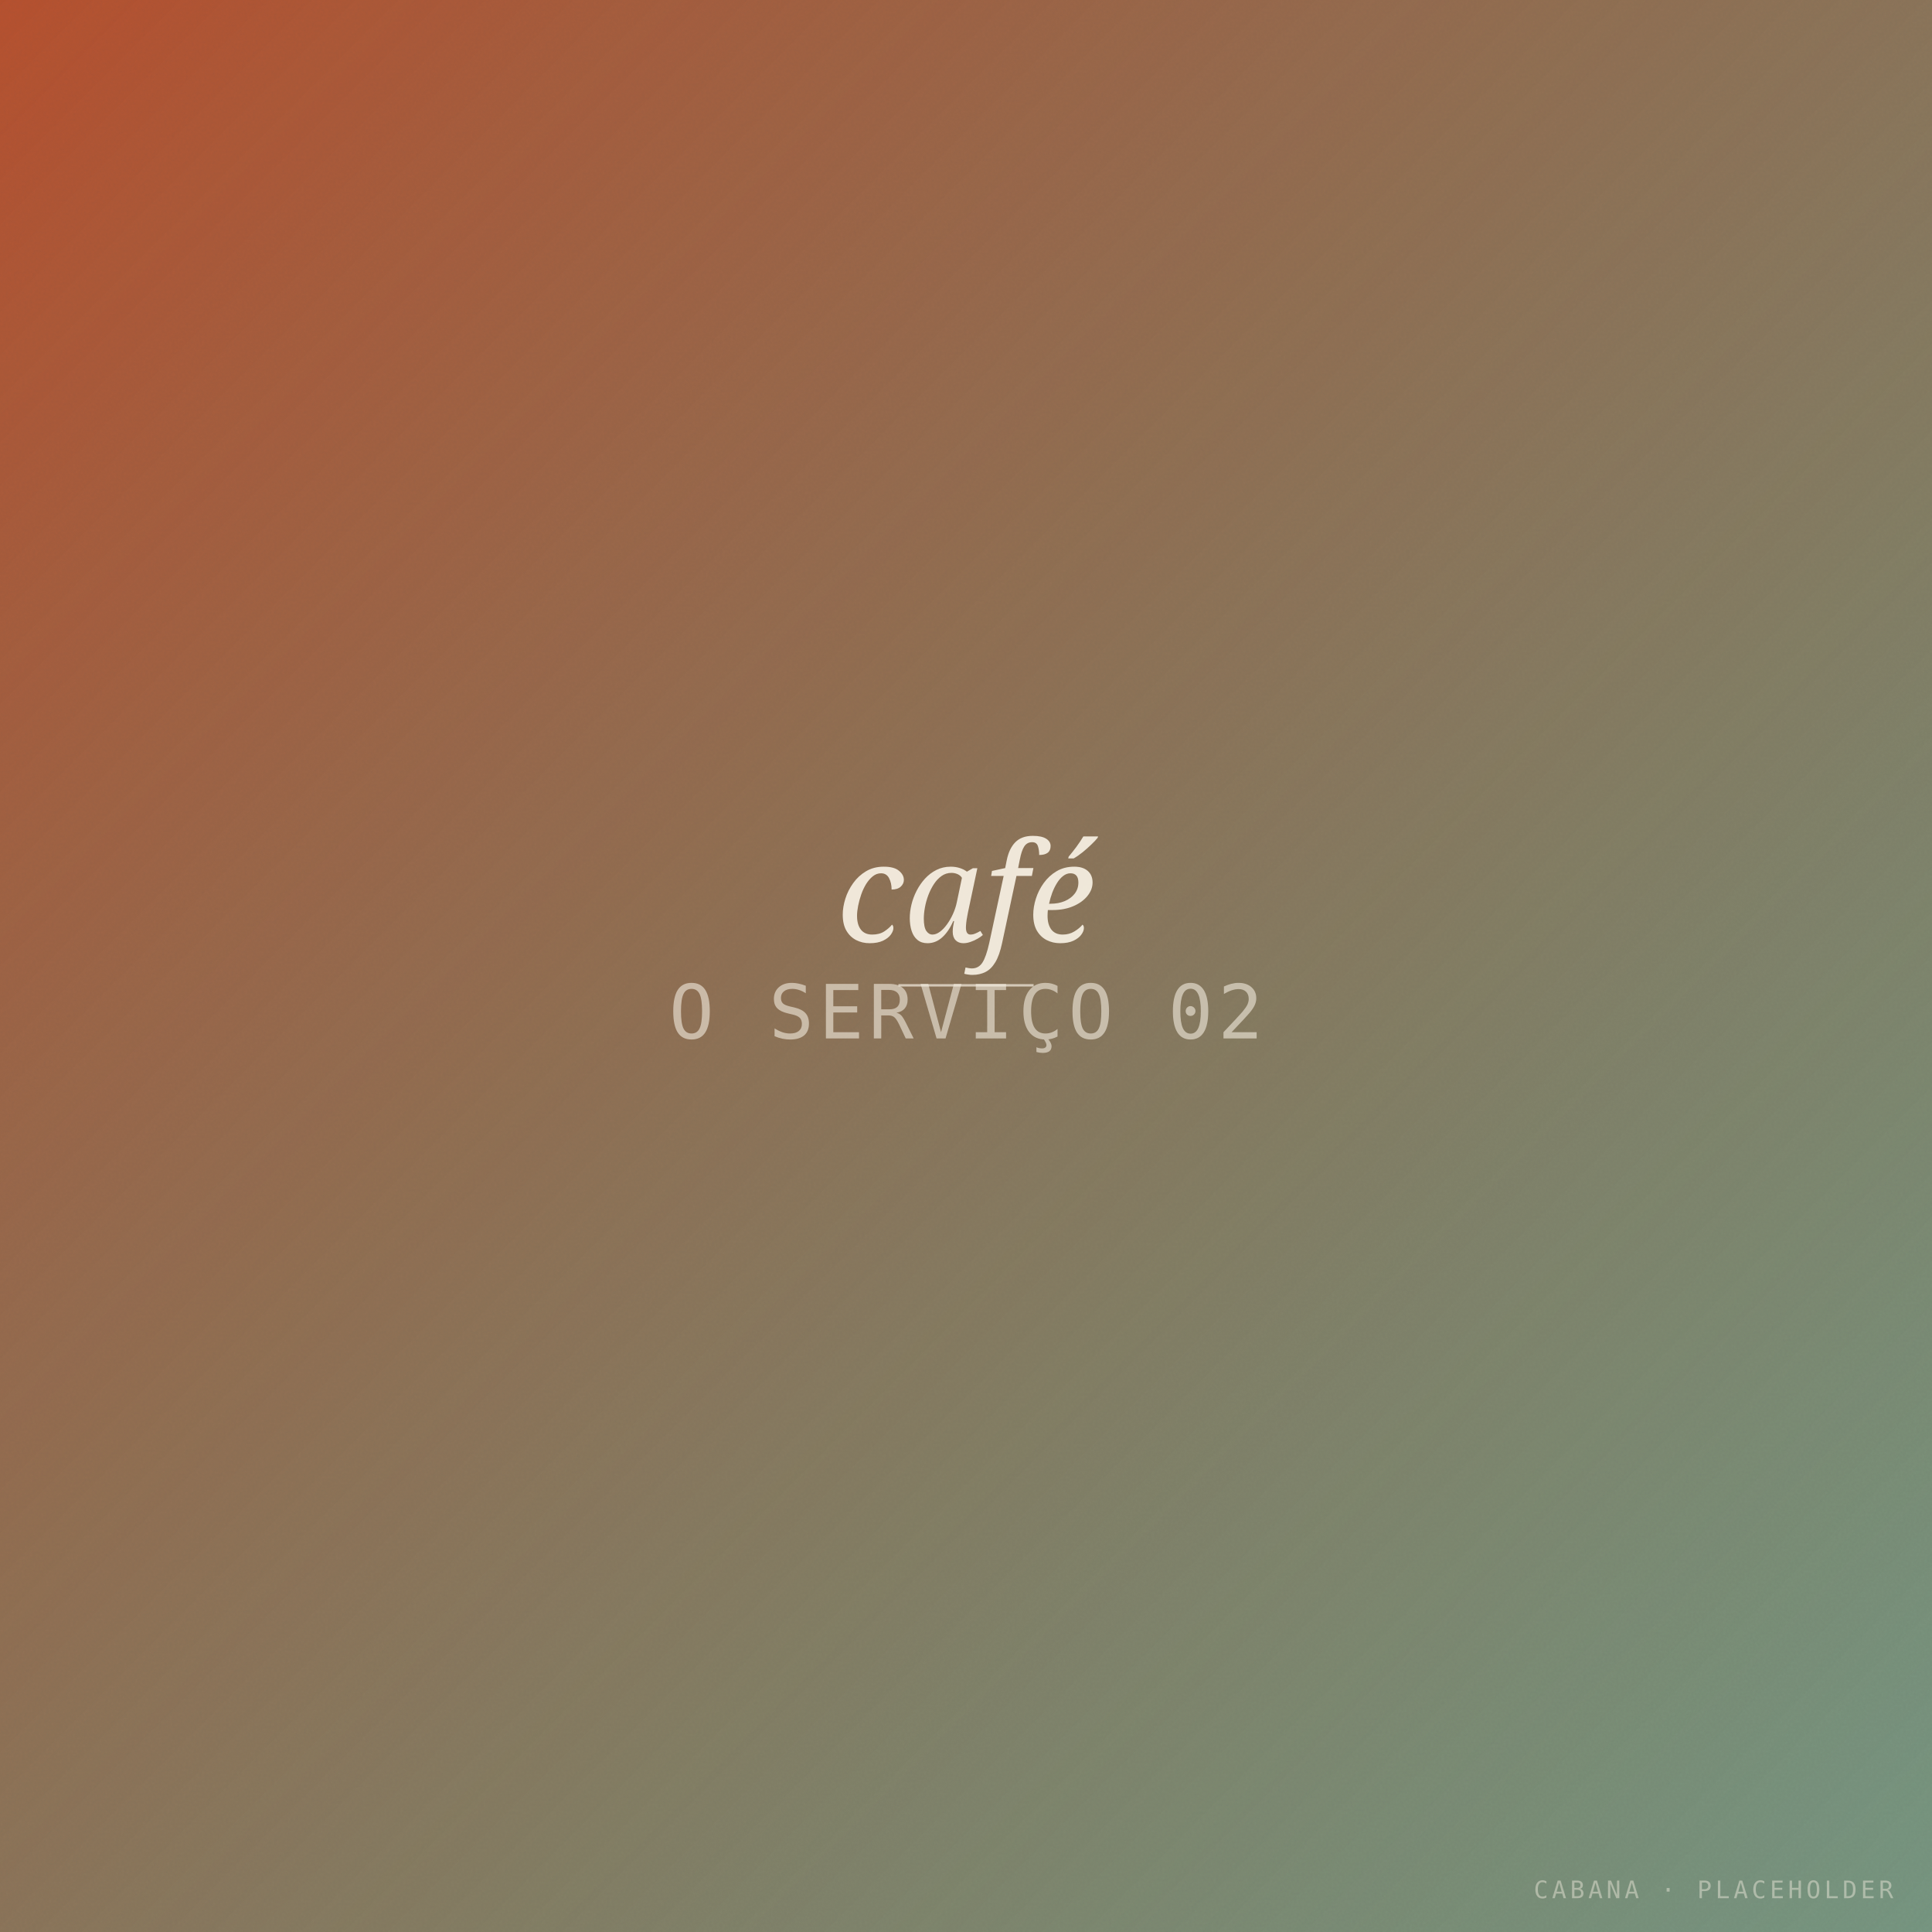
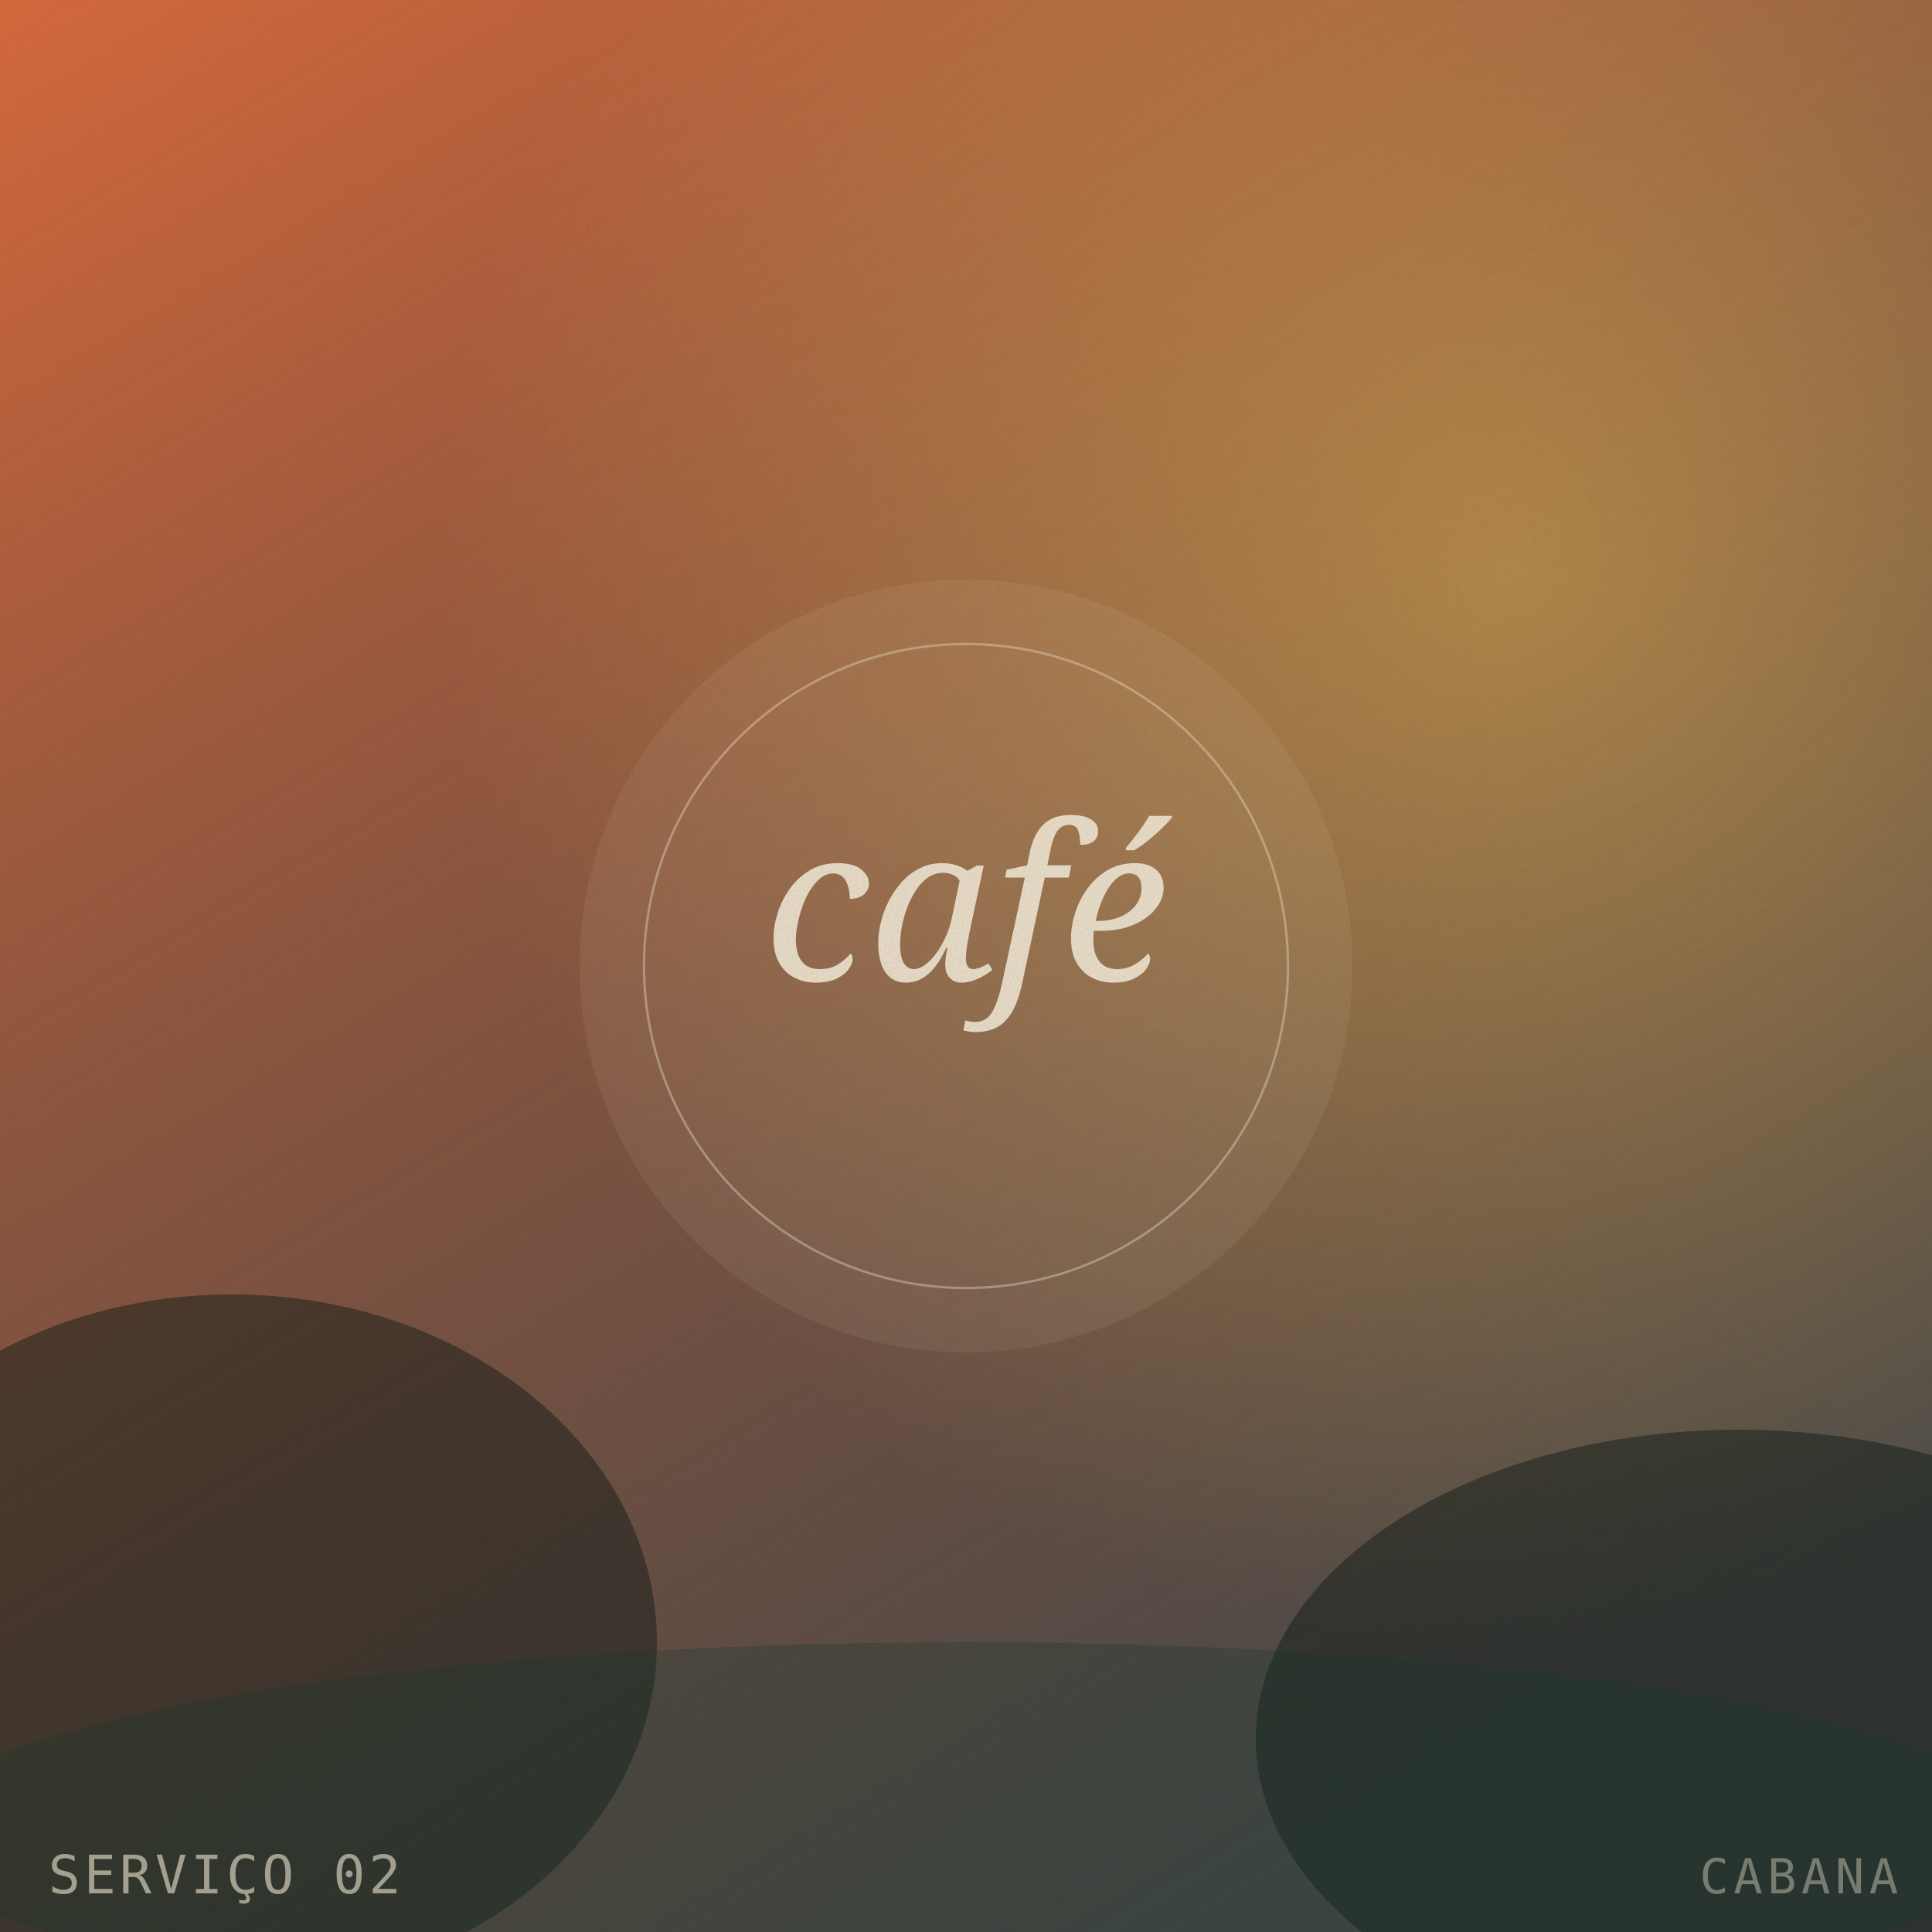
- <svg xmlns="http://www.w3.org/2000/svg" viewBox="0 0 800 800" width="800" height="800" role="img" aria-label="café">
+ <svg xmlns="http://www.w3.org/2000/svg" viewBox="0 0 800 800" width="800" height="800">
  <defs>
-     <linearGradient id="g" x1="0" y1="0" x2="1" y2="1">
-       <stop offset="0%" stop-color="#B8502E" stop-opacity="1" />
-       <stop offset="100%" stop-color="#2D5F3F" stop-opacity="0.65" />
+     <linearGradient id="g" x1="0" y1="0" x2="0.6" y2="1">
+       <stop offset="0%" stop-color="#DD6B3C" stop-opacity="1" />
+       <stop offset="100%" stop-color="#0F0E0C" stop-opacity="0.75" />
    </linearGradient>
-     <filter id="noise">
-       <feTurbulence type="fractalNoise" baseFrequency="0.9" numOctaves="2" seed="3" />
-       <feColorMatrix values="0 0 0 0 0.1  0 0 0 0 0.08  0 0 0 0 0.06  0 0 0 0.18 0" />
+     <filter id="nz" x="0" y="0" width="100%" height="100%">
+       <feTurbulence type="fractalNoise" baseFrequency="1.2" numOctaves="2" seed="4" />
+       <feColorMatrix values="0 0 0 0 0.07  0 0 0 0 0.05  0 0 0 0 0.04  0 0 0 0.22 0" />
    </filter>
+     <radialGradient id="sun" cx="78%" cy="30%" r="55%">
+       <stop offset="0%" stop-color="#F0C454" stop-opacity="0.48" />
+       <stop offset="100%" stop-color="#F0C454" stop-opacity="0" />
+     </radialGradient>
  </defs>
  <rect width="800" height="800" fill="url(#g)" />
-   <rect width="800" height="800" fill="transparent" filter="url(#noise)" opacity="0.4" />
+   <rect width="800" height="800" fill="url(#sun)" />
+   <g opacity="0.45" fill="#071510">
+     <ellipse cx="96" cy="680" rx="176" ry="144" />
+     <ellipse cx="720" cy="720" rx="200" ry="128" />
+   </g>
+   <g opacity="0.30" fill="#15362A">
+     <ellipse cx="400" cy="760" rx="440" ry="80" />
+   </g>
  <g transform="translate(400,400)">
-     <text text-anchor="middle" y="-10" font-family="Georgia, serif" font-size="57" font-style="italic" fill="#F4EDE0" opacity="0.95">café</text>
-     <line x1="-28" x2="28" y1="8" y2="8" stroke="#F4EDE0" stroke-width="1" opacity="0.7" />
-     <text text-anchor="middle" y="30" font-family="ui-monospace, monospace" font-size="31" fill="#F4EDE0" opacity="0.6" letter-spacing="2">O SERVIÇO 02</text>
+     <circle r="160" fill="#F0E6D1" opacity="0.08" />
+     <circle r="133.333" fill="none" stroke="#F0E6D1" stroke-width="1" opacity="0.4" />
+     <text text-anchor="middle" y="6" font-family="Instrument Serif, Georgia, serif" font-style="italic" font-size="89" fill="#F0E6D1" opacity="0.95">café</text>
  </g>
-   <text x="784" y="786" text-anchor="end" font-family="ui-monospace, monospace" font-size="10" fill="#F4EDE0" opacity="0.45" letter-spacing="1.5">CABANA · PLACEHOLDER</text>
+   <rect width="800" height="800" filter="url(#nz)" opacity="0.6" />
+   <text x="20" y="784" font-family="ui-monospace, monospace" font-size="22" fill="#F0E6D1" opacity="0.6" letter-spacing="1.5">SERVIÇO 02</text>
+   <text x="786" y="784" text-anchor="end" font-family="ui-monospace, monospace" font-size="20" fill="#F0E6D1" opacity="0.4" letter-spacing="2">CABANA</text>
</svg>
